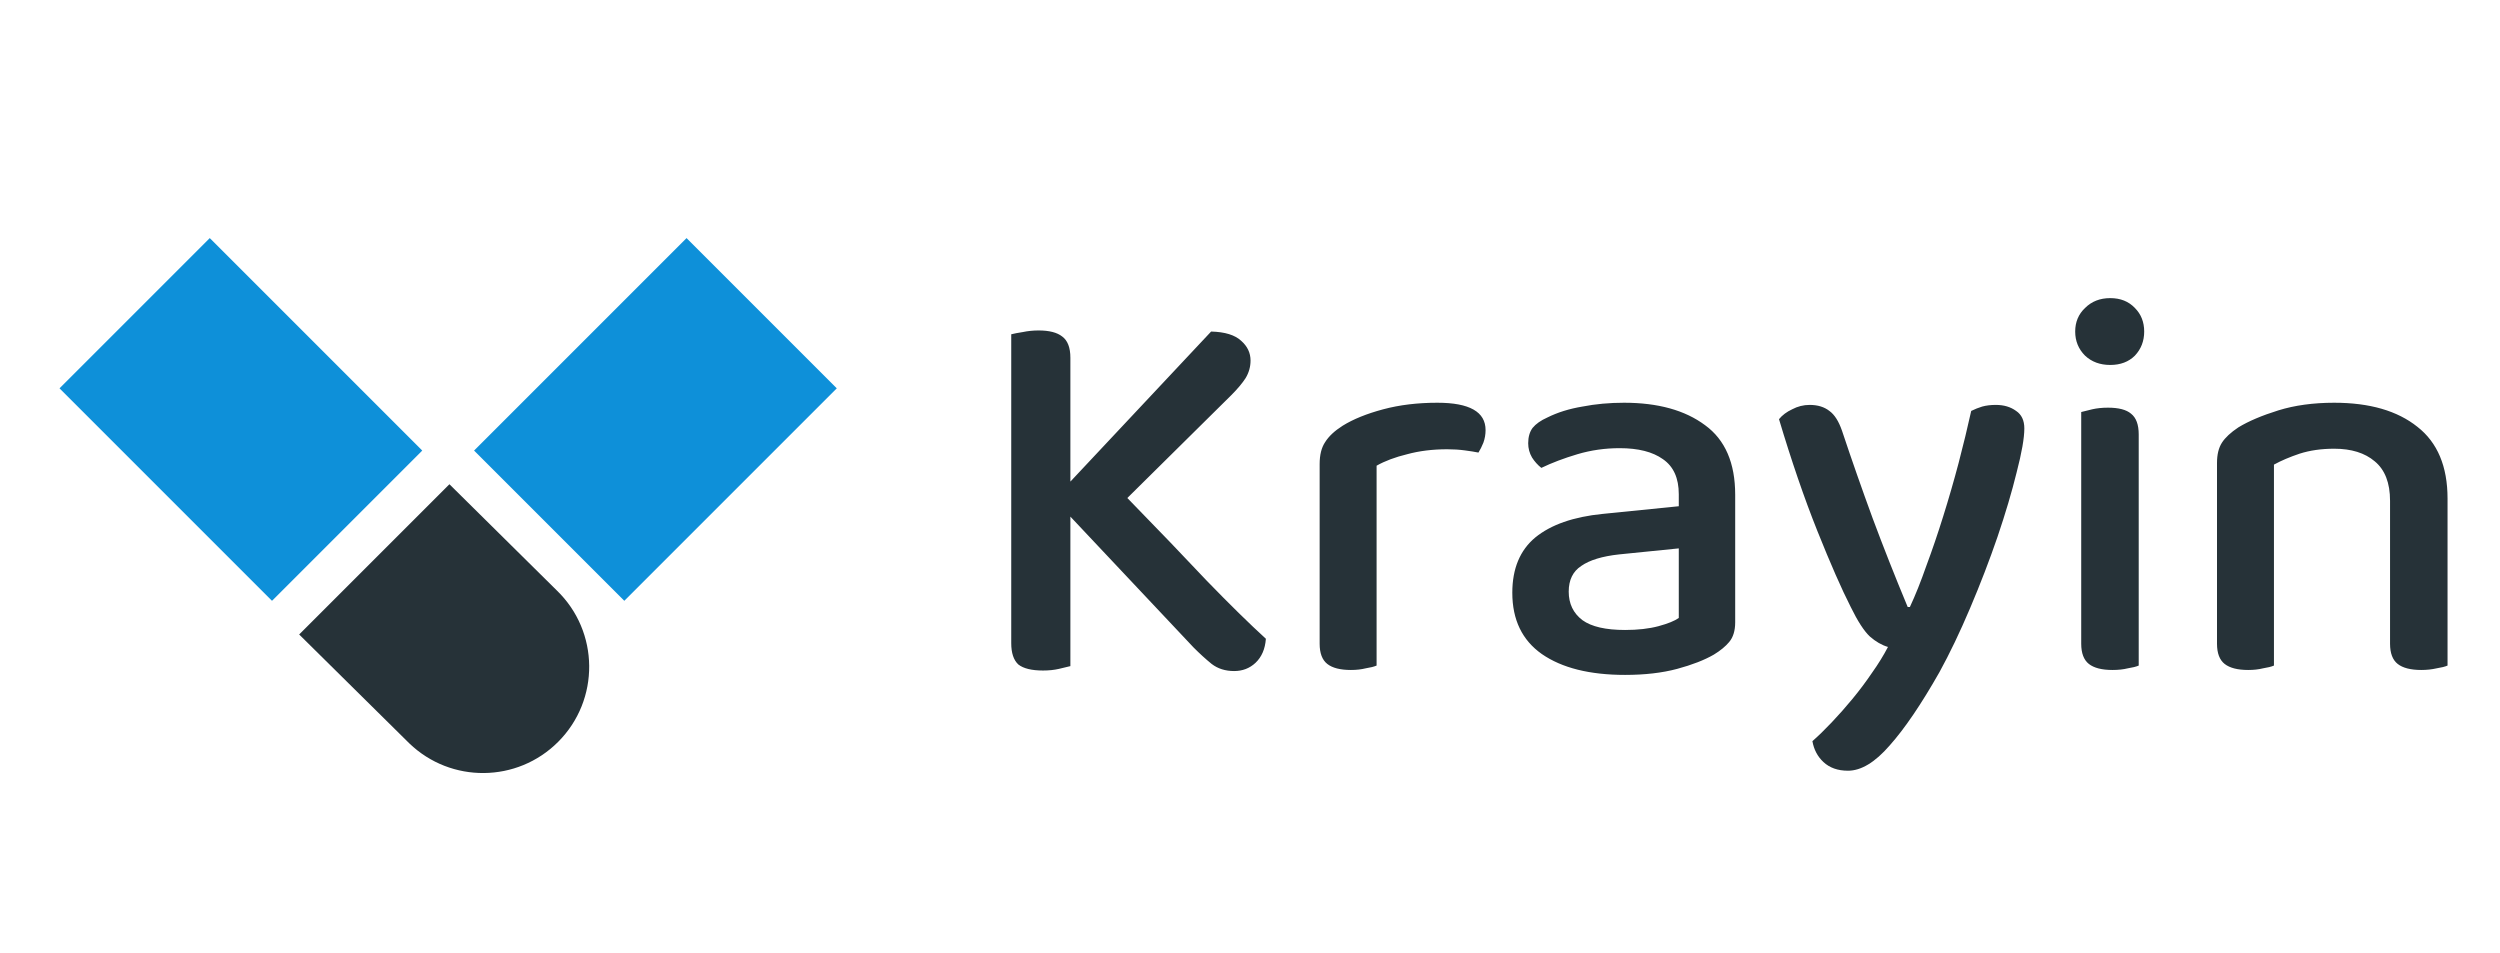
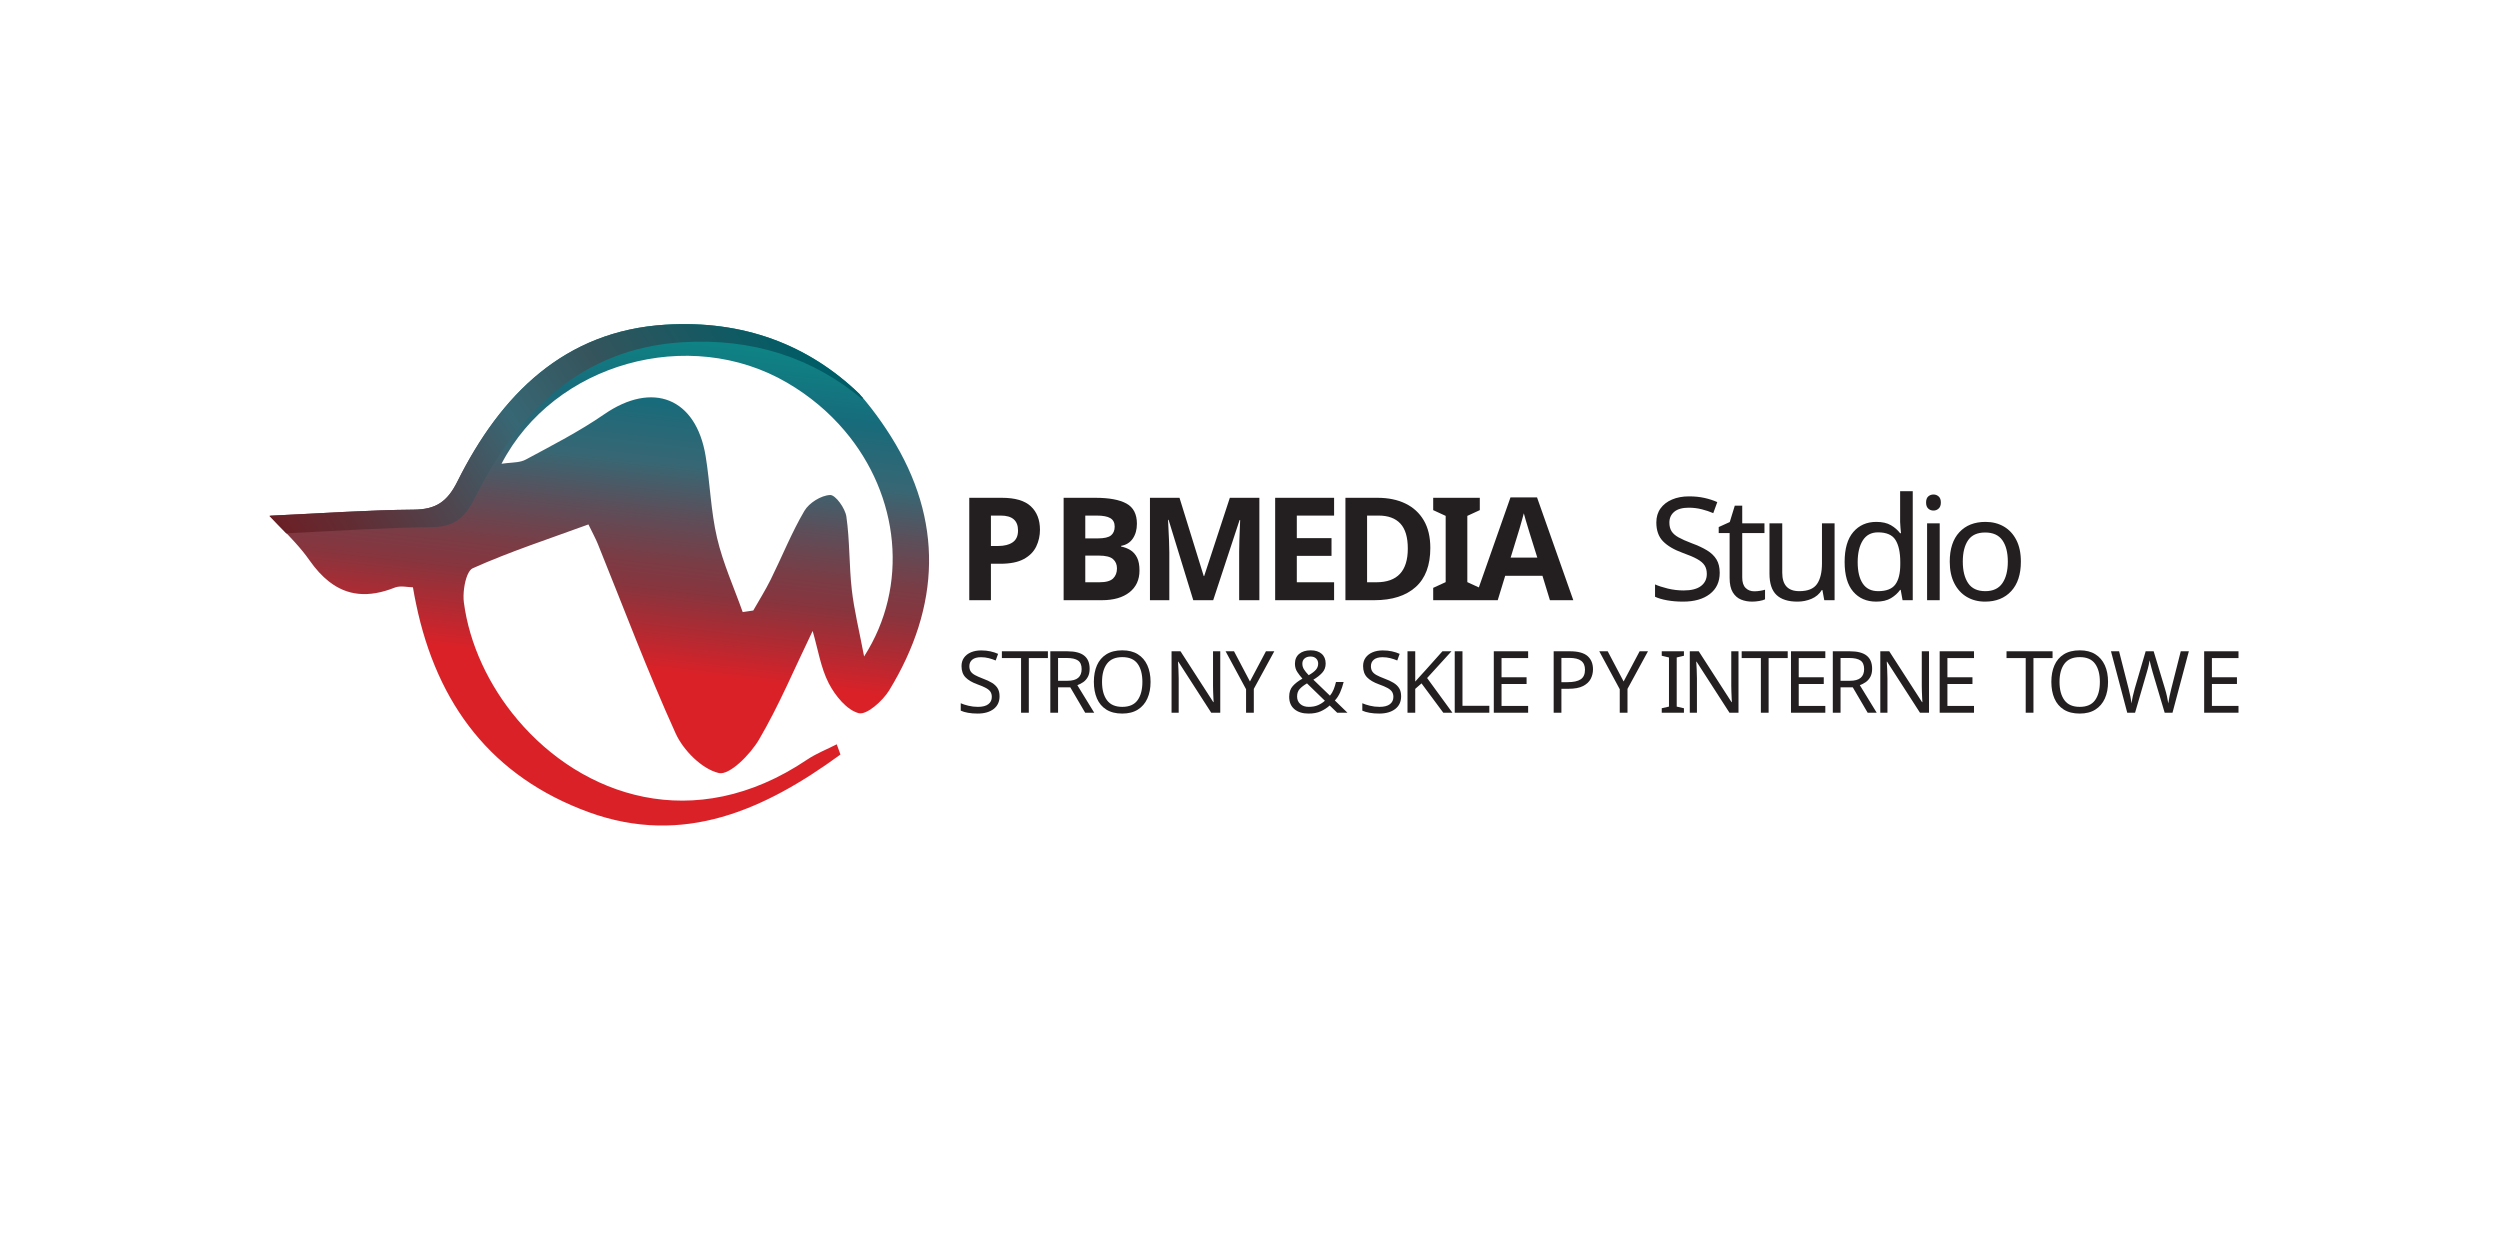
- <svg xmlns="http://www.w3.org/2000/svg" width="105" height="40" viewBox="0 0 105 40" fill="none">
-   <path d="M2.5 16.31L11.424 25.234L17.734 18.924L8.81 10L2.5 16.31Z" fill="#0E90D9" />
-   <path d="M35.145 16.31L26.221 25.234L19.911 18.924L28.835 10L35.145 16.31Z" fill="#0E90D9" />
-   <path d="M12.565 26.648L17.19 31.22C18.941 32.906 21.72 32.88 23.439 31.161C25.205 29.395 25.178 26.525 23.38 24.793L18.876 20.338L12.565 26.648Z" fill="#263238" />
-   <path d="M44.956 21.698V27.977C44.833 28.008 44.672 28.047 44.473 28.093C44.273 28.139 44.051 28.162 43.806 28.162C43.33 28.162 42.985 28.077 42.771 27.909C42.571 27.724 42.472 27.425 42.472 27.012V14.04C42.594 14.009 42.755 13.978 42.955 13.947C43.169 13.902 43.392 13.879 43.622 13.879C44.066 13.879 44.396 13.963 44.611 14.132C44.841 14.3 44.956 14.599 44.956 15.028V20.227L50.867 13.925C51.449 13.94 51.871 14.07 52.132 14.316C52.392 14.546 52.523 14.822 52.523 15.143C52.523 15.404 52.454 15.649 52.316 15.88C52.178 16.094 51.978 16.332 51.718 16.593L47.348 20.916C48.62 22.22 49.732 23.378 50.683 24.39C51.649 25.386 52.477 26.199 53.167 26.828C53.136 27.257 52.99 27.594 52.73 27.84C52.484 28.07 52.185 28.184 51.833 28.184C51.465 28.184 51.15 28.085 50.89 27.886C50.644 27.686 50.391 27.456 50.131 27.195L44.956 21.698ZM57.817 27.954C57.709 28 57.556 28.039 57.357 28.07C57.173 28.116 56.966 28.139 56.736 28.139C56.291 28.139 55.961 28.054 55.747 27.886C55.532 27.717 55.425 27.433 55.425 27.035V19.491C55.425 19.107 55.501 18.8 55.655 18.57C55.808 18.325 56.053 18.095 56.391 17.881C56.835 17.605 57.403 17.375 58.093 17.191C58.783 17.006 59.542 16.915 60.37 16.915C61.719 16.915 62.394 17.298 62.394 18.064C62.394 18.248 62.363 18.425 62.302 18.593C62.24 18.747 62.171 18.885 62.095 19.008C61.941 18.977 61.75 18.946 61.52 18.916C61.29 18.885 61.044 18.869 60.784 18.869C60.17 18.869 59.611 18.939 59.105 19.076C58.599 19.199 58.169 19.36 57.817 19.559V27.954ZM68.255 26.459C68.791 26.459 69.259 26.406 69.658 26.299C70.056 26.191 70.34 26.076 70.509 25.953V23.032L68.002 23.285C67.296 23.362 66.767 23.523 66.415 23.768C66.062 23.998 65.886 24.359 65.886 24.849C65.886 25.355 66.078 25.754 66.461 26.046C66.844 26.322 67.442 26.459 68.255 26.459ZM68.209 16.915C69.635 16.915 70.769 17.229 71.613 17.858C72.456 18.471 72.878 19.445 72.878 20.779V26.137C72.878 26.49 72.793 26.766 72.625 26.965C72.472 27.149 72.257 27.326 71.981 27.494C71.582 27.724 71.069 27.924 70.44 28.093C69.811 28.261 69.083 28.346 68.255 28.346C66.767 28.346 65.602 28.054 64.759 27.471C63.931 26.889 63.517 26.03 63.517 24.895C63.517 23.884 63.839 23.109 64.483 22.573C65.142 22.036 66.085 21.706 67.312 21.584L70.509 21.262V20.756C70.509 20.081 70.287 19.59 69.842 19.284C69.412 18.977 68.807 18.823 68.025 18.823C67.412 18.823 66.821 18.908 66.254 19.076C65.686 19.245 65.18 19.437 64.736 19.651C64.582 19.529 64.452 19.383 64.345 19.215C64.237 19.03 64.184 18.831 64.184 18.616C64.184 18.356 64.245 18.141 64.368 17.973C64.506 17.804 64.713 17.658 64.989 17.535C65.418 17.321 65.909 17.168 66.461 17.076C67.013 16.968 67.596 16.915 68.209 16.915ZM77.731 25.494C77.348 24.742 76.88 23.677 76.328 22.297C75.776 20.916 75.24 19.352 74.718 17.605C74.856 17.436 75.04 17.298 75.27 17.191C75.5 17.068 75.746 17.006 76.006 17.006C76.344 17.006 76.62 17.091 76.834 17.259C77.049 17.413 77.225 17.689 77.363 18.087C77.777 19.329 78.207 20.556 78.651 21.767C79.096 22.963 79.587 24.206 80.123 25.494H80.215C80.445 25.003 80.675 24.428 80.905 23.768C81.151 23.109 81.388 22.412 81.618 21.675C81.848 20.939 82.063 20.196 82.262 19.445C82.462 18.678 82.638 17.95 82.791 17.259C82.945 17.183 83.098 17.122 83.251 17.076C83.42 17.029 83.612 17.006 83.826 17.006C84.164 17.006 84.447 17.091 84.677 17.259C84.907 17.413 85.022 17.658 85.022 17.995C85.022 18.394 84.915 19.008 84.7 19.835C84.501 20.648 84.233 21.553 83.895 22.549C83.558 23.531 83.175 24.527 82.745 25.54C82.316 26.552 81.887 27.448 81.457 28.23C80.691 29.58 79.993 30.607 79.364 31.312C78.751 32.018 78.168 32.37 77.616 32.37C77.187 32.37 76.842 32.248 76.581 32.002C76.336 31.773 76.183 31.481 76.121 31.128C76.367 30.914 76.635 30.653 76.926 30.346C77.218 30.04 77.509 29.71 77.8 29.358C78.092 29.005 78.368 28.637 78.628 28.253C78.889 27.886 79.111 27.525 79.295 27.172C79.035 27.096 78.782 26.95 78.536 26.735C78.291 26.506 78.023 26.091 77.731 25.494ZM89.826 27.954C89.719 28 89.566 28.039 89.366 28.07C89.182 28.116 88.968 28.139 88.722 28.139C88.278 28.139 87.948 28.054 87.733 27.886C87.519 27.717 87.411 27.433 87.411 27.035V17.305C87.534 17.275 87.687 17.236 87.871 17.191C88.07 17.145 88.293 17.122 88.538 17.122C88.983 17.122 89.305 17.206 89.504 17.375C89.719 17.543 89.826 17.834 89.826 18.248V27.954ZM87.158 13.925C87.158 13.526 87.296 13.196 87.572 12.935C87.848 12.659 88.201 12.521 88.63 12.521C89.059 12.521 89.404 12.659 89.665 12.935C89.926 13.196 90.056 13.526 90.056 13.925C90.056 14.323 89.926 14.661 89.665 14.937C89.404 15.197 89.059 15.328 88.63 15.328C88.201 15.328 87.848 15.197 87.572 14.937C87.296 14.661 87.158 14.323 87.158 13.925ZM100.382 21.032C100.382 20.28 100.167 19.728 99.738 19.375C99.324 19.023 98.757 18.846 98.036 18.846C97.499 18.846 97.016 18.916 96.587 19.053C96.173 19.192 95.813 19.345 95.506 19.514V27.954C95.399 28 95.245 28.039 95.046 28.07C94.862 28.116 94.655 28.139 94.425 28.139C93.98 28.139 93.651 28.054 93.436 27.886C93.221 27.717 93.114 27.433 93.114 27.035V19.445C93.114 19.092 93.183 18.808 93.321 18.593C93.459 18.379 93.689 18.164 94.011 17.95C94.44 17.689 95 17.451 95.69 17.236C96.38 17.022 97.162 16.915 98.036 16.915C99.523 16.915 100.689 17.252 101.532 17.927C102.375 18.586 102.797 19.59 102.797 20.939V27.954C102.69 28 102.536 28.039 102.337 28.07C102.138 28.116 101.923 28.139 101.693 28.139C101.248 28.139 100.919 28.054 100.704 27.886C100.489 27.717 100.382 27.433 100.382 27.035V21.032Z" fill="#263238" />
+ <svg xmlns="http://www.w3.org/2000/svg" viewBox="0 0 5669.29 2834.65">
+   <defs>
+     <style>
+       .cls-1 {
+         font-size: 325.21px;
+       }
+ 
+       .cls-1, .cls-2 {
+         fill: #231f20;
+       }
+ 
+       .cls-3 {
+         letter-spacing: -.08em;
+       }
+ 
+       .cls-4 {
+         letter-spacing: -.09em;
+       }
+ 
+       .cls-5 {
+         font-family: Montserrat-Regular, Montserrat;
+       }
+ 
+       .cls-5, .cls-6 {
+         letter-spacing: -.07em;
+       }
+ 
+       .cls-7 {
+         letter-spacing: -.08em;
+       }
+ 
+       .cls-8 {
+         letter-spacing: -.08em;
+       }
+ 
+       .cls-8, .cls-9 {
+         font-family: Montserrat-Black, Montserrat;
+         font-weight: 800;
+       }
+ 
+       .cls-10 {
+         letter-spacing: -.07em;
+       }
+ 
+       .cls-11 {
+         letter-spacing: -.08em;
+       }
+ 
+       .cls-12 {
+         letter-spacing: -.08em;
+       }
+ 
+       .cls-13 {
+         fill: url(#Gradient_bez_nazwy_89);
+       }
+ 
+       .cls-6, .cls-14 {
+         font-family: MyriadPro-Regular, 'Myriad Pro';
+       }
+ 
+       .cls-2 {
+         font-family: Montserrat-ExtraLight, Montserrat;
+         font-size: 195.13px;
+         font-weight: 200;
+       }
+ 
+       .cls-15 {
+         letter-spacing: -.09em;
+       }
+ 
+       .cls-16 {
+         fill: url(#Gradient_bez_nazwy_121);
+       }
+ 
+       .cls-9 {
+         letter-spacing: -.07em;
+       }
+ 
+       .cls-17 {
+         letter-spacing: -.09em;
+       }
+ 
+       .cls-14 {
+         letter-spacing: -.12em;
+       }
+     </style>
+     <linearGradient id="Gradient_bez_nazwy_89" data-name="Gradient bez nazwy 89" x1="1438.93" y1="527.44" x2="1328.61" y2="1501.96" gradientUnits="userSpaceOnUse">
+       <stop offset="0" stop-color="#00a995" />
+       <stop offset=".38" stop-color="#176b7b" />
+       <stop offset=".43" stop-color="#246978" />
+       <stop offset=".52" stop-color="#376774" />
+       <stop offset=".64" stop-color="#5d4e59" />
+       <stop offset=".75" stop-color="#7b3c45" />
+       <stop offset=".81" stop-color="#87353e" />
+       <stop offset=".9" stop-color="#ad2b33" />
+       <stop offset="1" stop-color="#da2128" />
+     </linearGradient>
+     <linearGradient id="Gradient_bez_nazwy_121" data-name="Gradient bez nazwy 121" x1="1782.26" y1="718.31" x2="626.21" y2="1458.28" gradientUnits="userSpaceOnUse">
+       <stop offset="0" stop-color="#005c66" />
+       <stop offset=".31" stop-color="#36545c" />
+       <stop offset=".34" stop-color="#365861" />
+       <stop offset=".47" stop-color="#376774" />
+       <stop offset=".63" stop-color="#4e4750" />
+       <stop offset=".79" stop-color="#622c33" />
+       <stop offset=".88" stop-color="#6a2228" />
+       <stop offset="1" stop-color="#5e0000" />
+     </linearGradient>
+   </defs>
+   <g id="Warstwa_1" data-name="Warstwa 1">
+     <g>
+       <path class="cls-13" d="M2019.96,989.05c-6.79-10.77-13.73-21.23-20.82-31.4-15.74-22.6-32.31-43.91-49.61-63.78-116.09-112.31-263.66-168.43-440.41-157.58-229.42,14.03-373.79,158.8-472.04,355.66-23.05,46.26-49.02,63.4-99,63.78-102.36.83-204.8,8.11-323.65,13.65-1.04.3-2.24.45-3.36.53,21.26,21.61,40.74,40.95,58.12,60.29,12.09,13.35,23.13,26.77,33.05,40.95,13.73,19.57,28.13,35.34,43.42,47.32,41.63,32.84,90.05,37.69,149.51,14.03,12.98-5.16,29.69-.68,41.26-.68,2.16,12.97,4.55,25.71,7.24,38.22,47.3,227.35,171.75,391.46,391.09,471.62,215.24,78.49,399.97-5.61,571.12-130.59-2.76-7.74-5.6-15.47-8.36-23.21-22.53,11.53-46.56,20.85-67.37,34.88-257.02,173.05-510.54,81.9-656.25-90.39-65.88-77.81-109.67-172.22-121.98-266.26-2.39-17.97.9-45.58,8.43-62.79,3.21-7.28,7.16-12.66,11.71-14.71,84.83-37.92,173.61-66.81,262.32-99.34,9.62,19.87,16.26,31.77,21.34,44.29,58.12,143.48,112.51,288.7,176.37,429.45,17.61,38.83,59.84,81.07,97.96,90.02,24.02,5.69,71.18-41.86,91.1-75.76,45.21-76.97,79.98-160.31,121.69-246.46,12.24,41.94,18.35,83.65,36.63,118.91,14.55,28.06,40.96,60.67,67.97,67.57,18.06,4.55,54.17-27.68,68.94-51.72,116.46-190.57,123.55-385.92,3.58-576.49ZM1959.53,1488.65c-11.34-59.91-22.68-105.26-27.9-151.21-6.27-55.13-4.4-111.25-12.31-166-2.69-18.81-24.7-49.44-36.86-48.91-20.37.83-47.6,17.75-58.34,36.02-29.1,49.52-50.58,103.67-76.25,155.46-11.94,24.12-26.34,47.02-39.69,70.45l-23.95,3.56c-19.85-55.97-44.76-110.79-58.19-168.35-14.18-60.52-15.74-123.91-25.89-185.49-21.79-132.1-120.27-170.4-230.09-94.64-56.18,38.83-117.58,70.22-177.87,102.68-11.56,6.29-26.41,6.37-43.35,8.04-3.73.38-7.61.83-11.56,1.44,119.3-229.17,425.71-313.42,647.45-183.97,51.48,30.03,95.13,67.11,130.49,108.82,125.04,147.35,146.53,352.71,44.32,512.11Z" />
+       <path class="cls-16" d="M1948.7,893.28c-116.05-111.69-263.06-167.75-439.21-157-229.42,14.03-373.79,158.8-472.04,355.66-23.13,46.26-49.09,63.4-99,63.78-102.44.83-204.87,8.11-323.72,13.65-1.19.3-2.46.45-3.66.61,13.35,14.33,26.11,27.38,38.27,39.74,1.12-.08,2.31-.23,3.36-.53,118.85-5.54,221.29-12.82,323.65-13.65,49.99-.38,75.95-17.52,99-63.78,98.26-196.87,242.63-341.63,472.04-355.66,160.92-9.87,297.38,36.25,408.18,129.28.33-1.12.73-2.21,1.14-3.3-3.23-2.45-5.88-5.45-8.01-8.79Z" />
+     </g>
+   </g>
+   <g id="Warstwa_2" data-name="Warstwa 2">
+     <text class="cls-1" transform="translate(2168.75 1361.07)">
+       <tspan class="cls-8" x="0" y="0">P</tspan>
+       <tspan class="cls-9" x="213.99" y="0">BMEDIA</tspan>
+       <tspan class="cls-6" x="1492.7" y="0"> </tspan>
+       <tspan class="cls-14" x="1537.25" y="0">	</tspan>
+       <tspan class="cls-5" x="1567.83" y="0">Studio</tspan>
+     </text>
+     <text class="cls-2" transform="translate(2168.75 1616.23)">
+       <tspan class="cls-12" x="0" y="0">S</tspan>
+       <tspan class="cls-11" x="101.27" y="0">TRO</tspan>
+       <tspan class="cls-17" x="469.07" y="0">N</tspan>
+       <tspan class="cls-10" x="610.54" y="0">Y &amp; SKLE</tspan>
+       <tspan class="cls-7" x="1335.61" y="0">P</tspan>
+       <tspan class="cls-10" x="1457.95" y="0">Y INTERNE</tspan>
+       <tspan class="cls-3" x="2379.52" y="0">T</tspan>
+       <tspan class="cls-4" x="2471.22" y="0">O</tspan>
+       <tspan class="cls-15" x="2616.01" y="0">W</tspan>
+       <tspan class="cls-11" x="2810.74" y="0">E</tspan>
+     </text>
+   </g>
</svg>
